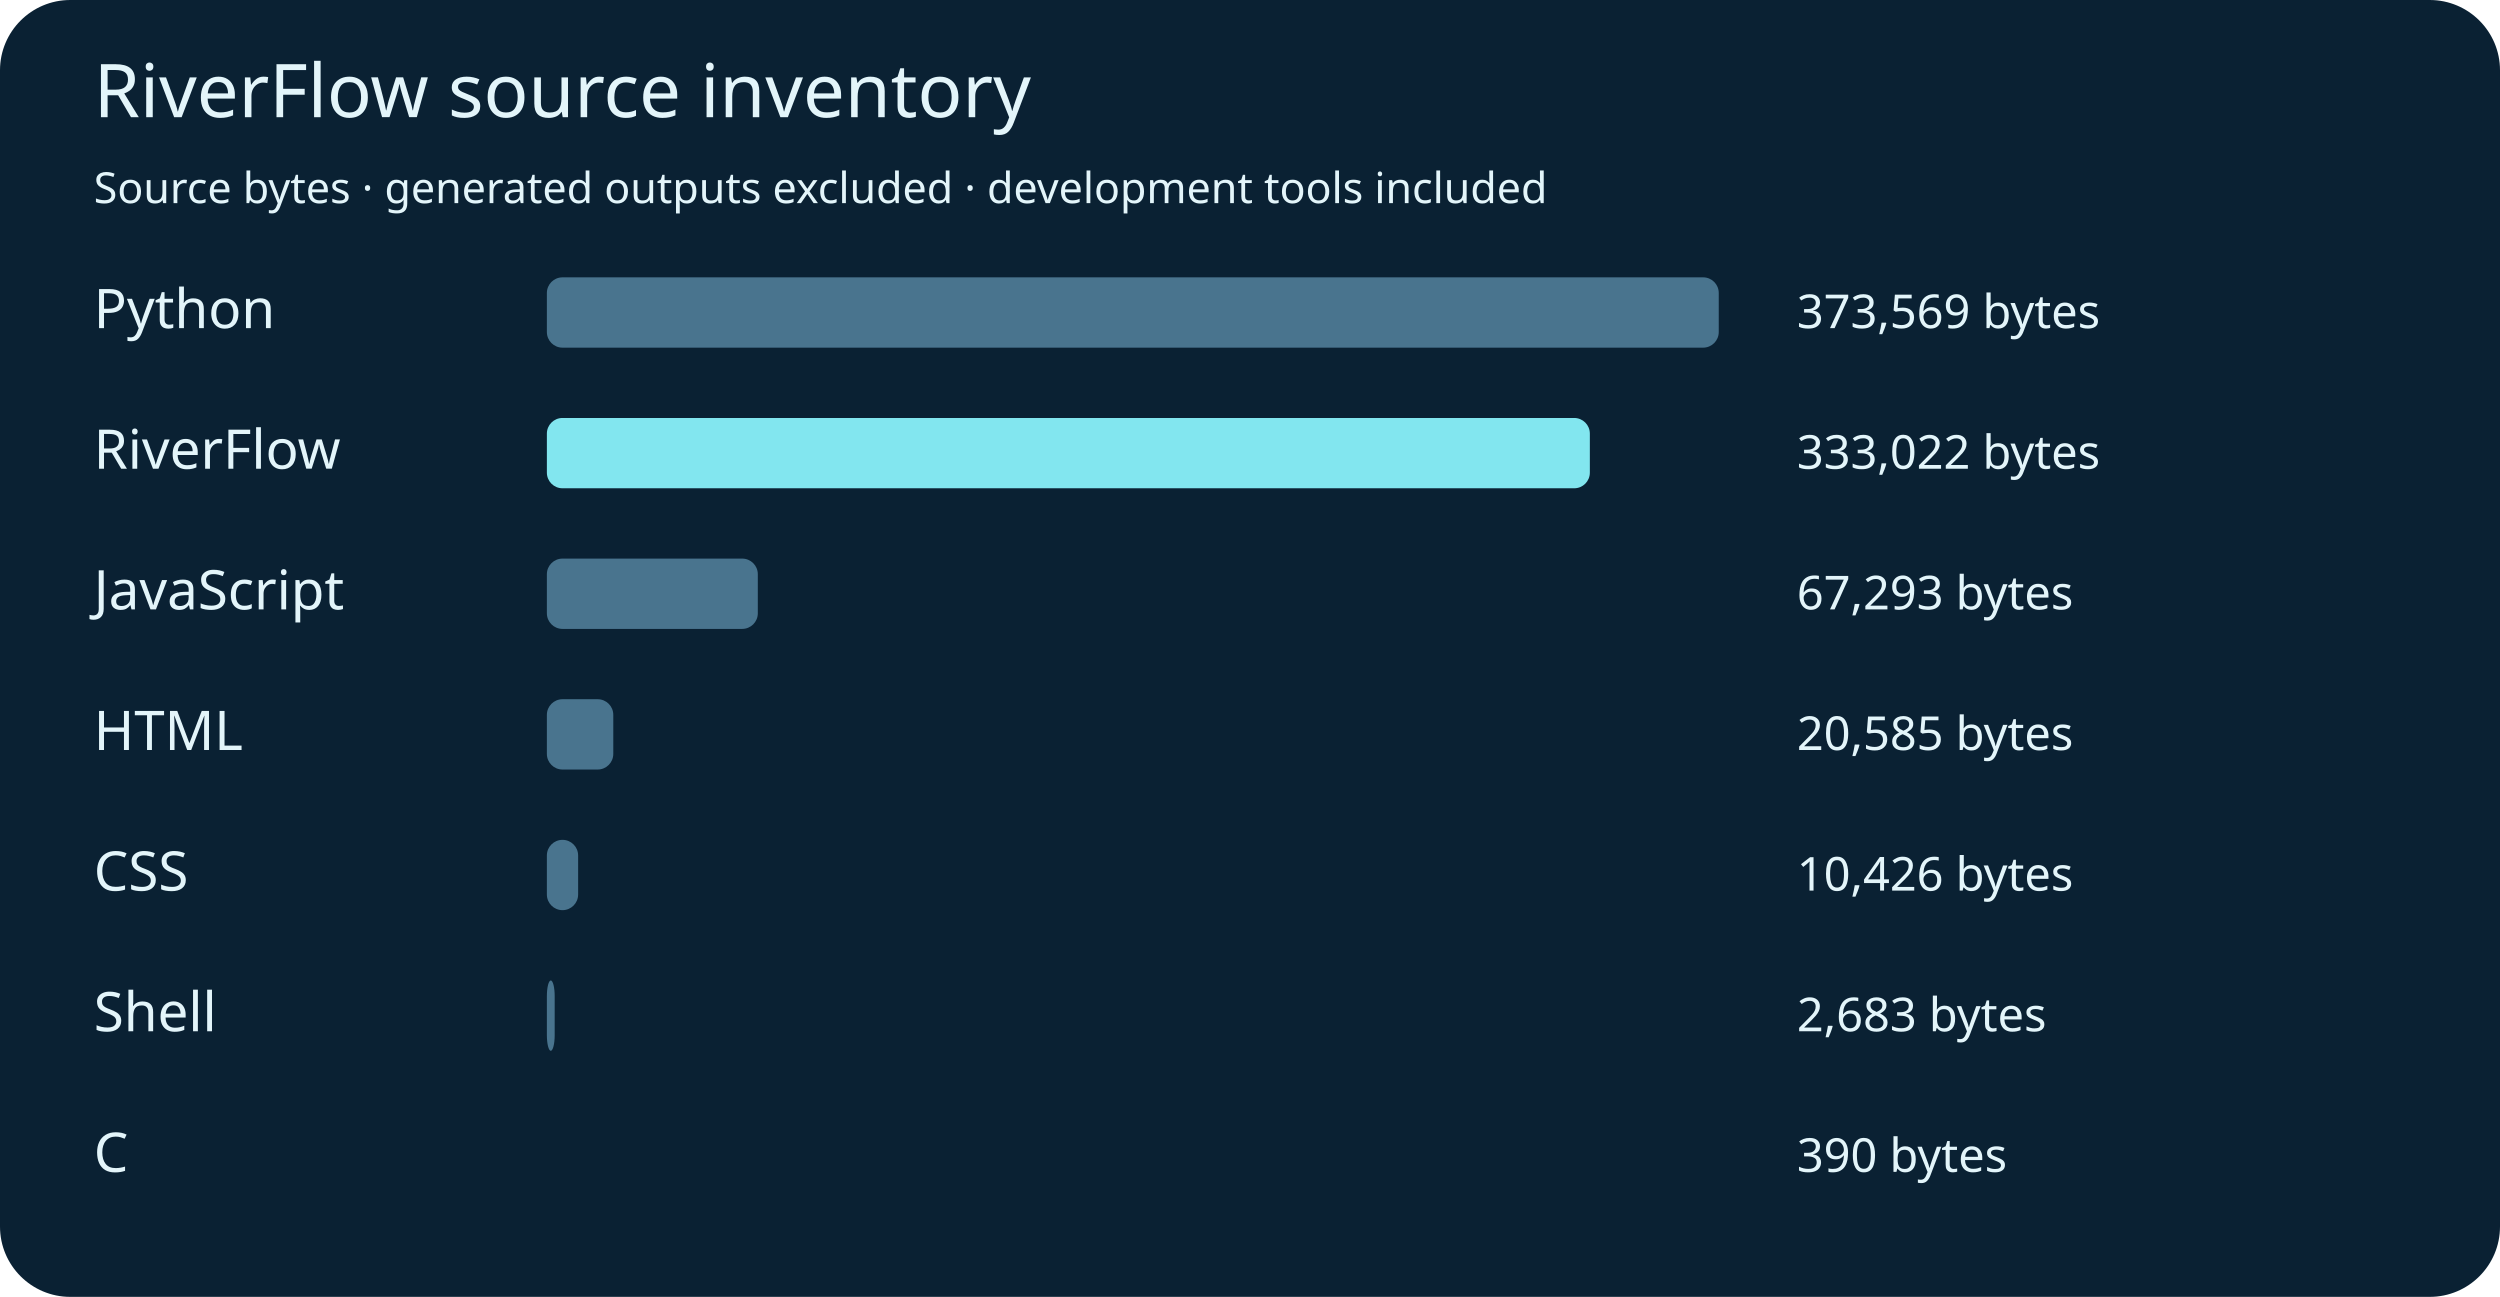
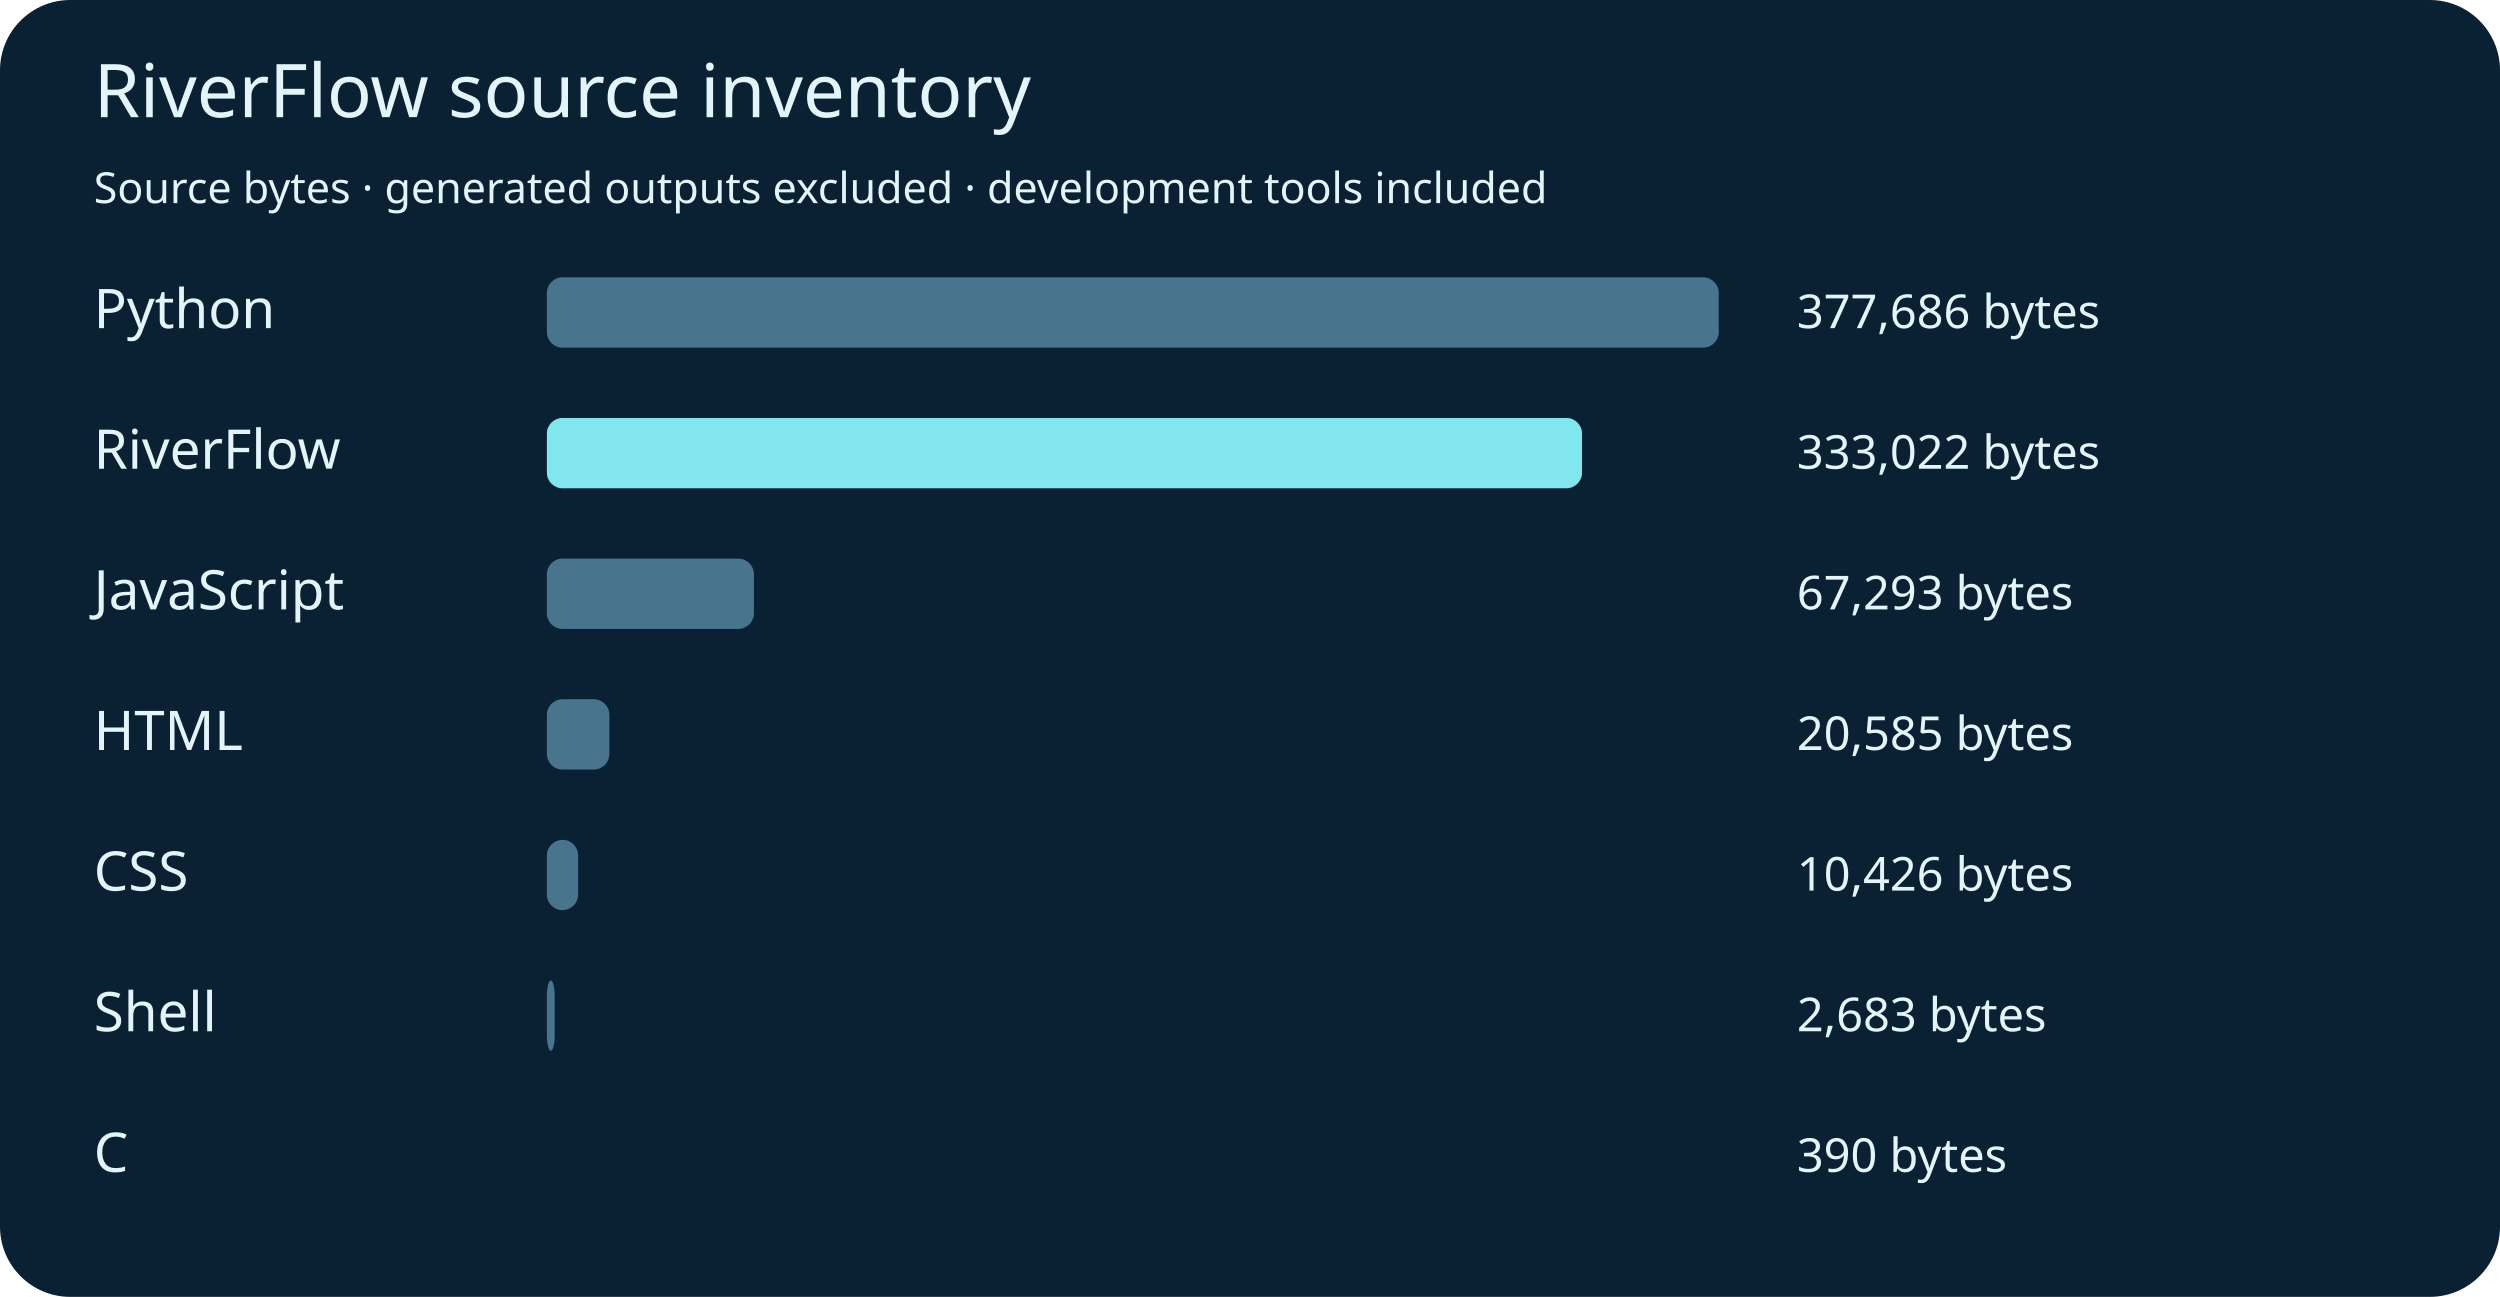
<svg xmlns="http://www.w3.org/2000/svg" width="640" height="332" viewBox="0 0 640 332">
  <rect width="640" height="332" rx="18" fill="#0a2133" />
  <g font-family="sans-serif" fill="#e3f5fa">
    <text x="24" y="30" font-size="19">RiverFlow source inventory</text>
    <text x="24" y="52" font-size="11">Source bytes · generated outputs excluded · development tools included</text>
    <text x="24" y="84" font-size="14">Python</text>
    <rect x="140" y="71" width="300" height="18" rx="4" fill="#49748e" />
-     <text x="460" y="84" font-size="12">373,569 bytes</text>
+     <text x="460" y="84" font-size="12">377,686 bytes</text>
    <text x="24" y="120" font-size="14">RiverFlow</text>
-     <rect x="140" y="107" width="267" height="18" rx="4" fill="#82e6ef" />
+     <rect x="140" y="107" width="265" height="18" rx="4" fill="#82e6ef" />
    <text x="460" y="120" font-size="12">333,022 bytes</text>
    <text x="24" y="156" font-size="14">JavaScript</text>
-     <rect x="140" y="143" width="54" height="18" rx="4" fill="#49748e" />
+     <rect x="140" y="143" width="53" height="18" rx="4" fill="#49748e" />
    <text x="460" y="156" font-size="12">67,293 bytes</text>
    <text x="24" y="192" font-size="14">HTML</text>
-     <rect x="140" y="179" width="17" height="18" rx="4" fill="#49748e" />
+     <rect x="140" y="179" width="16" height="18" rx="4" fill="#49748e" />
    <text x="460" y="192" font-size="12">20,585 bytes</text>
    <text x="24" y="228" font-size="14">CSS</text>
    <rect x="140" y="215" width="8" height="18" rx="4" fill="#49748e" />
    <text x="460" y="228" font-size="12">10,426 bytes</text>
    <text x="24" y="264" font-size="14">Shell</text>
    <rect x="140" y="251" width="2" height="18" rx="4" fill="#49748e" />
    <text x="460" y="264" font-size="12">2,683 bytes</text>
    <text x="24" y="300" font-size="14">C</text>
    <rect x="140" y="287" width="0" height="18" rx="4" fill="#49748e" />
    <text x="460" y="300" font-size="12">390 bytes</text>
  </g>
</svg>
